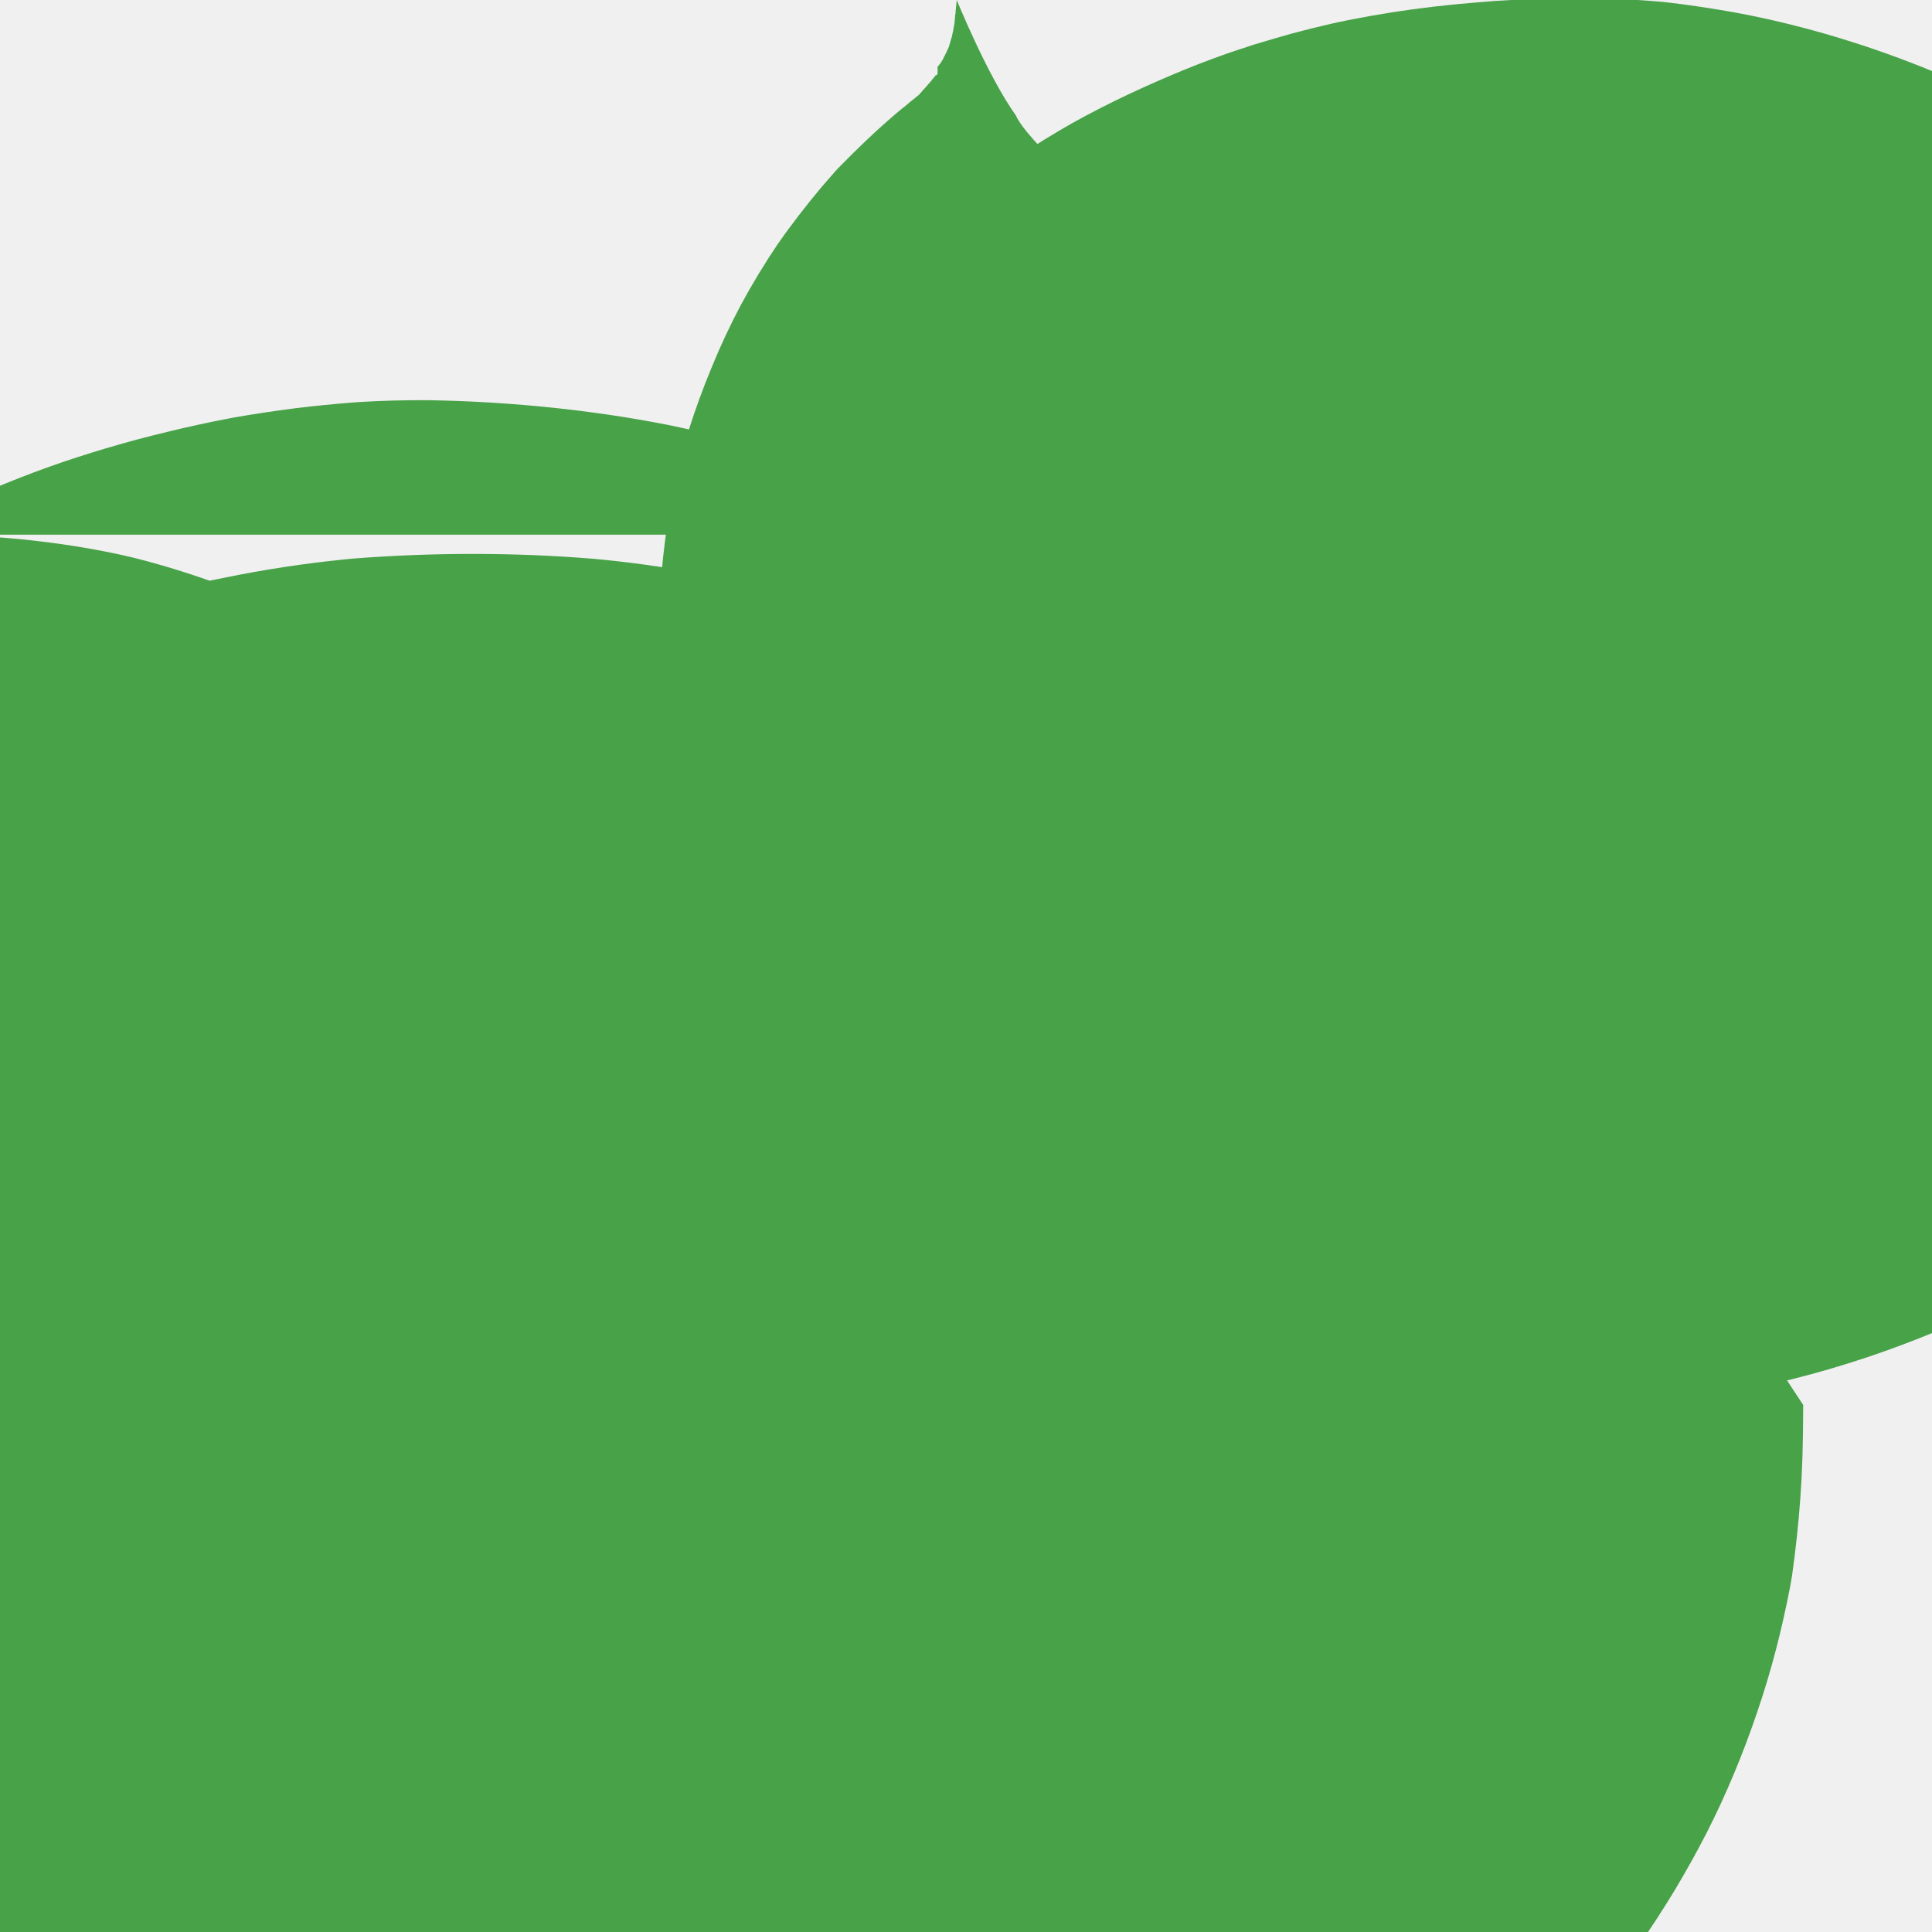
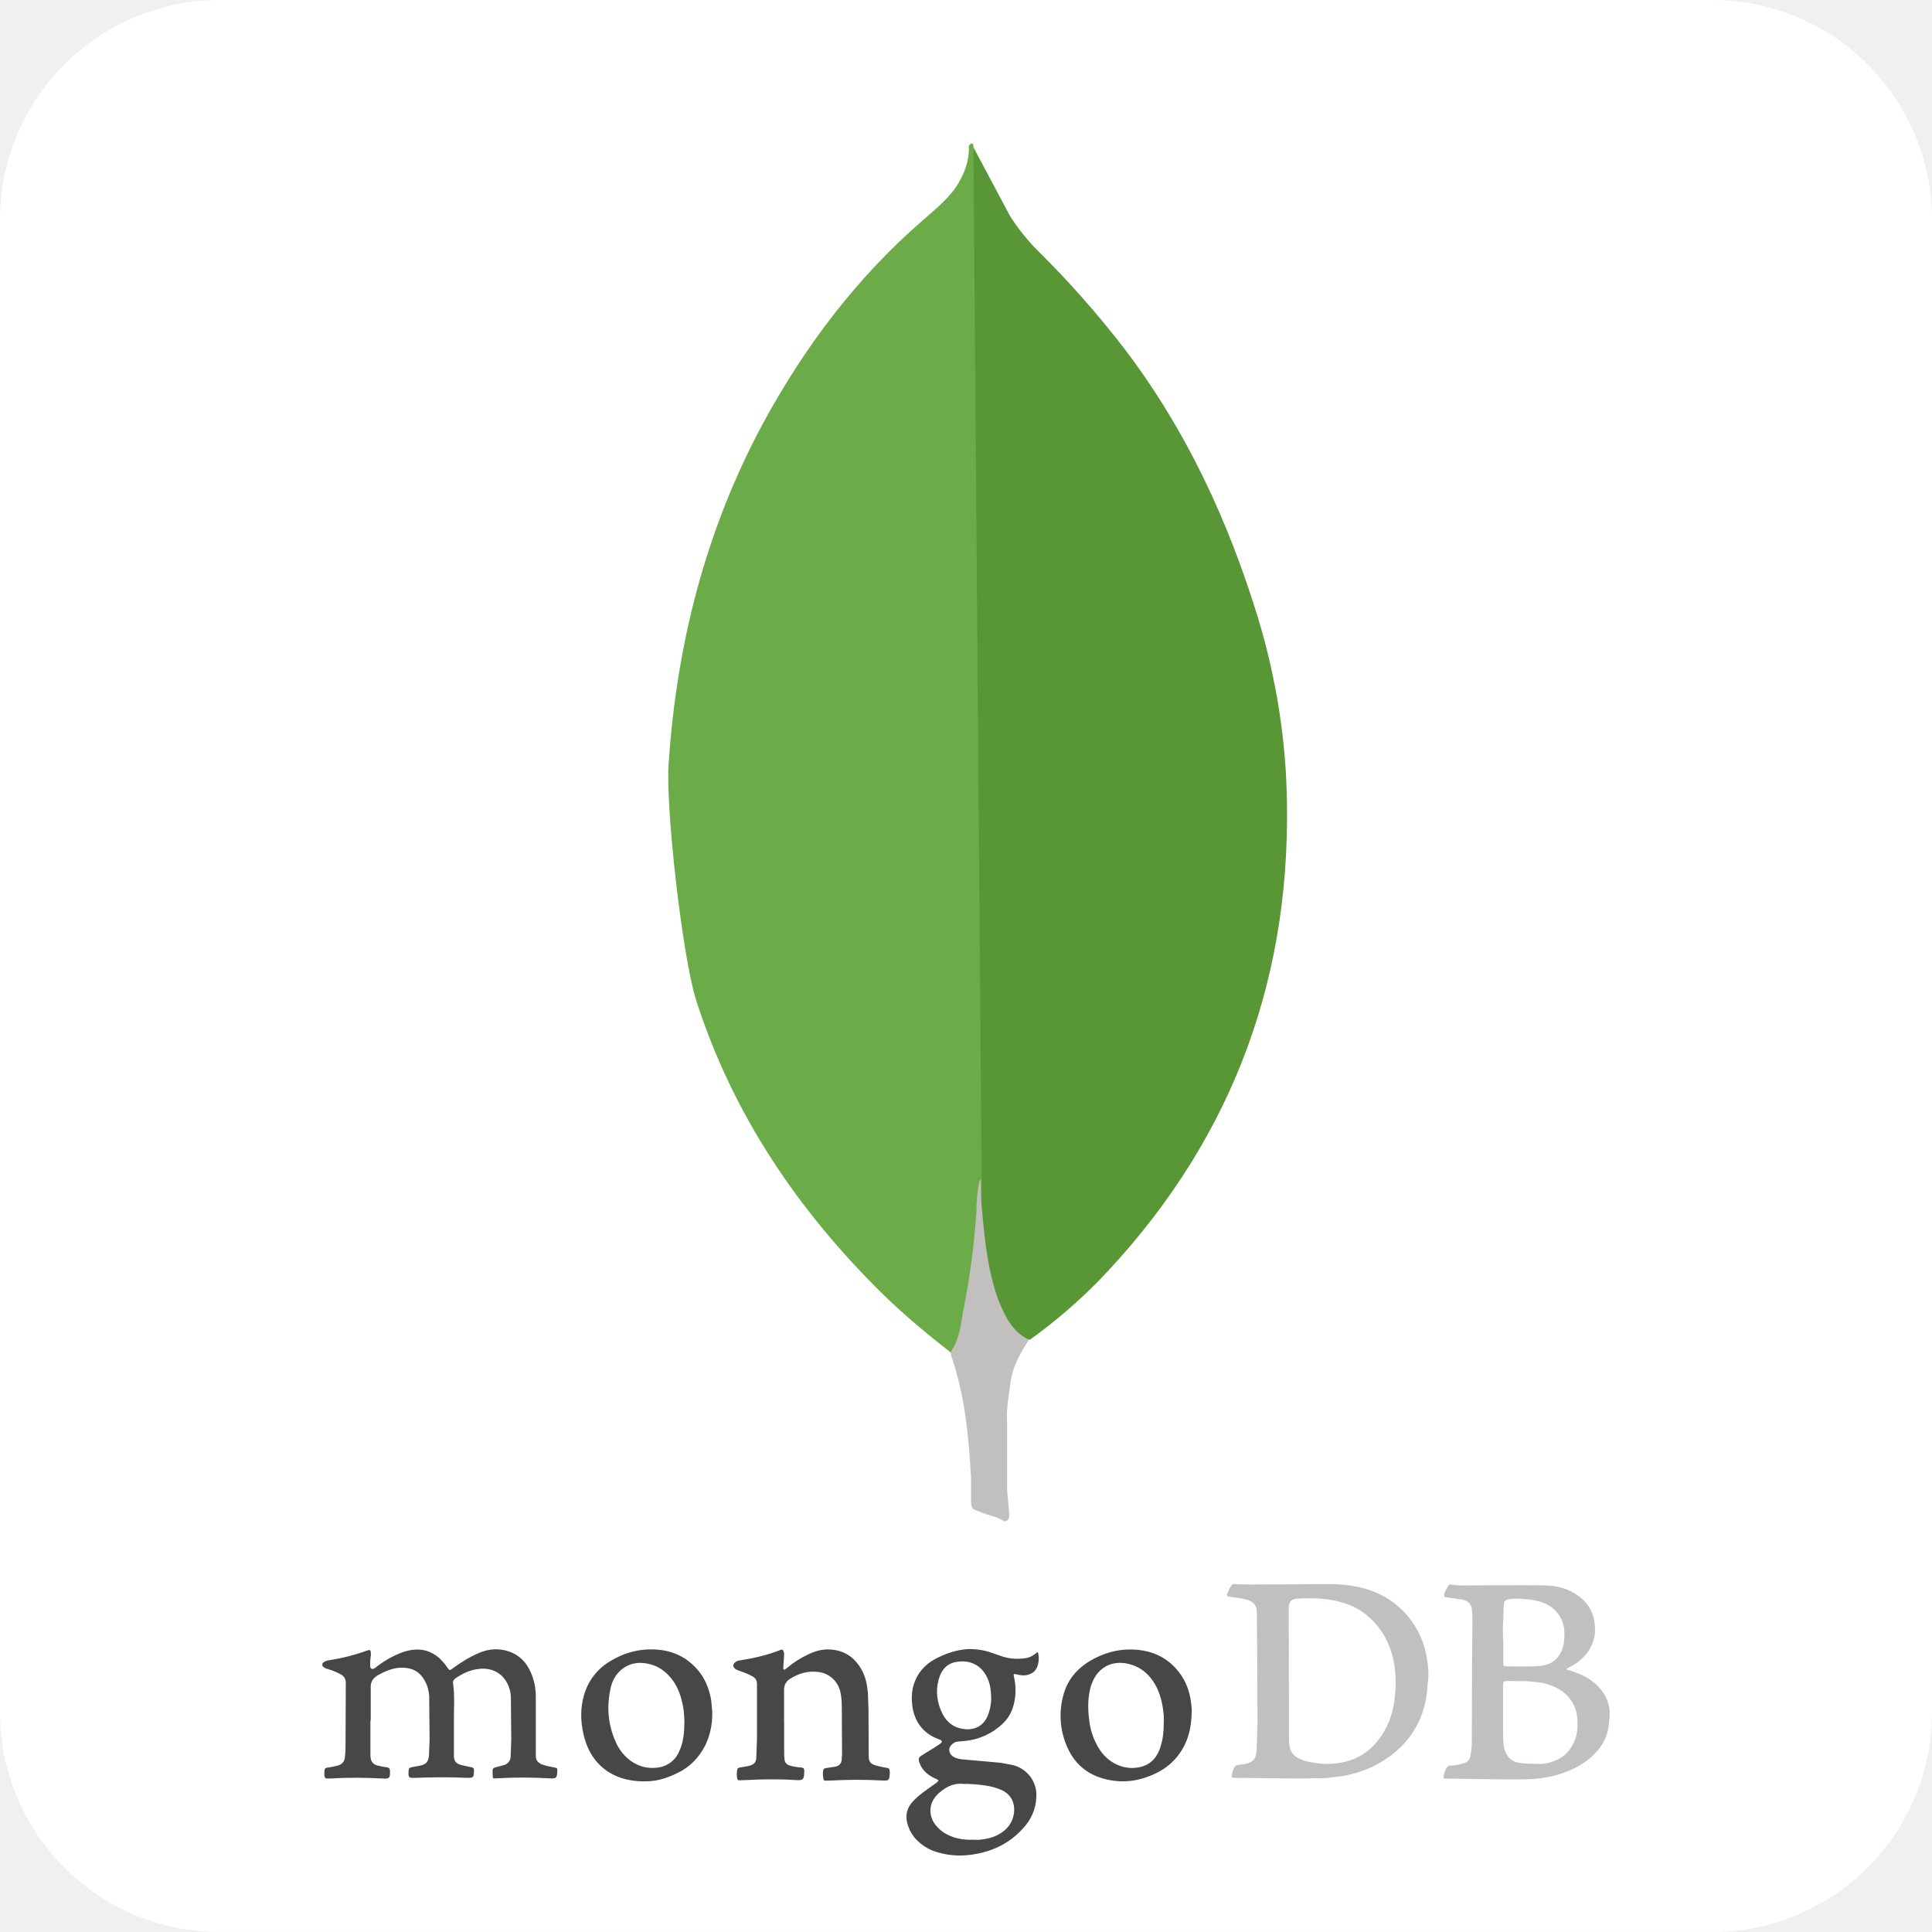
- <svg xmlns="http://www.w3.org/2000/svg" viewBox="0 0 24 24" width="48" height="48">
-   <path d="M17.18 9.518c-1.263-5.56-4.242-7.387-4.562-8.086C12.266.939 11.885 0 11.885 0c-.002.019-.004.031-.005.049v.013h-.001c-.002.015-.003.025-.004.039v.015h-.002c0 .01-.002.018-.002.026v.026h-.003c-.001.008-.001.018-.003.025v.021h-.002c0 .007 0 .015-.002.021v.02h-.002c0 .01-.001.022-.002.032v.002c-.003.017-.006.034-.009.05v.008h-.002c-.001.004-.003.008-.003.012v.017h-.003v.022h-.005v.018h-.005v.021h-.004v.019h-.004v.017h-.006v.014h-.004v.018h-.004v.014h-.005v.013H11.8v.015h-.004c-.001.001-.001.003-.001.004v.01h-.003c-.001.002-.001.004-.001.006v.006h-.002c-.001.003-.002.008-.002.01-.003.007-.007.014-.01.021v.002c-.002.002-.004.005-.005.007v.008h-.004v.008h-.005v.008h-.003v.01h-.006v.014h-.004v.004h-.004v.008h-.004v.011h-.004v.008h-.006v.011h-.004v.008h-.005v.008h-.003v.01h-.005v.008h-.004v.006h-.003l-.002.004v.004h-.002c0 .002-.002.002-.002.004v.001h-.001c-.001.003-.002.005-.004.007v.003h-.001c-.005.006-.008.012-.012.018v.001c-.002.002-.007.006-.009.01v.002h-.001c-.001.001-.003.002-.003.003v.003h-.002l-.003.003v.001h-.001c0 .001-.002.002-.003.004v.004h-.003l-.002.002v.002h-.002c0 .002-.002.002-.002.003v.003h-.004c0 .001-.001.002-.002.003V.92h-.003v.004h-.004V.93h-.004v.008h-.005V.93h-.005v.004h-.004V.94h-.005v.008h-.005v.004h-.004v.006h-.004v.004h-.004V.97h-.006v.004h-.004V.98h-.005v.004h-.004v.005h-.005v.01h-.002v.004h-.006v.005h-.004v.002h-.004v.004h-.005v.01h-.004v.004h-.005v.004h-.004v.006h-.005v.004h-.005v.004h-.004v.004h-.004v.01h-.004v.005h-.006v.004h-.004v.004h-.005v.006h-.004v.004h-.005v.007h-.004v.004h-.006V1.1h-.002v.004h-.004v.004h-.005v.004h-.004v.006h-.005v.004h-.003c-.001.001-.001.002-.001.002v.002h-.002l-.004.004s-.002.002-.004.003v.006h-.004v.005h-.004v.004h-.004v.004h-.003l-.003.003v.003h-.002l-.002.002v.003h-.002c-.005.006-.007.01-.014.016-.002.002-.008.007-.012.01-.012.008-.027.021-.039.032-.008.005-.016.012-.022.017v.001h-.001c-.016.013-.031.025-.049.039v.001c-.024.02-.047.039-.074.062V1.34h-.002c-.057.047-.117.1-.186.159V1.5h-.001c-.169.148-.37.338-.595.568l-.015.015-.004.004c-.014.014-.027.029-.04.043l-.01.012-.006.006v.001l-.006.007-.044.05-.1.115c-.194.232-.38.471-.55.716-.161.239-.312.487-.45.743-.136.255-.258.516-.366.78-.109.263-.206.528-.29.795-.077.26-.144.524-.198.788-.051.26-.089.522-.117.782-.027.259-.043.519-.05.777-.006.259-.001.513.017.766.018.253.048.503.087.753.04.25.09.498.15.744.063.246.136.49.218.728.084.239.177.476.28.705.104.235.219.463.344.683.126.22.262.44.408.645l.016.02c.157.193.32.384.486.568.17.185.341.367.512.534l.052.051c.387.387.793.754 1.218 1.093.202.163.41.32.627.468l.057.04c.217.146.437.282.664.41.226.127.456.243.688.354.232.11.468.213.704.31.235.095.472.184.704.26l.034.01.108.036c.159.05.318.097.479.141.164.045.33.086.496.124.165.037.336.07.506.1.168.03.338.057.508.08.17.023.339.043.51.06.17.016.336.03.503.043l.083.005c.212.014.422.023.631.028.215.005.427.005.64 0l.104-.003c.212-.008.422-.022.631-.04l.108-.012c.209-.024.416-.055.622-.09.203-.033.405-.073.605-.118.2-.045.398-.095.595-.15.195-.054.388-.114.58-.177.19-.063.378-.13.564-.202.185-.07.368-.147.548-.227.18-.079.358-.164.534-.253.176-.089.349-.181.518-.28.17-.099.337-.202.5-.311.165-.11.326-.223.484-.343l.075-.055c.157-.12.312-.243.464-.372.145-.121.288-.248.428-.377.14-.129.277-.262.409-.399.133-.136.26-.279.383-.422.121-.143.24-.288.354-.438.114-.149.225-.3.33-.458l.004-.006c.105-.156.205-.317.301-.48l.018-.03c.094-.168.184-.337.27-.508.084-.17.166-.342.242-.514l.008-.018c.073-.176.144-.352.208-.53l.004-.012c.063-.175.122-.353.177-.53.053-.178.104-.355.148-.533l.011-.046c.042-.171.08-.344.115-.515l.003-.013c.033-.171.064-.34.09-.511l.003-.022c.025-.167.047-.334.065-.501V12.5h.001c.02-.179.037-.358.05-.538l.001-.015c.013-.18.022-.36.028-.54l.001-.036c.004-.12.006-.244.006-.366s-.002-.245-.006-.366l-.001-.035c-.007-.181-.016-.362-.028-.54l-.001-.016c-.013-.18-.03-.359-.05-.538v-.012c-.019-.168-.041-.334-.065-.5l-.006-.035c-.026-.17-.057-.339-.09-.51l-.004-.022c-.034-.171-.073-.343-.115-.515l-.011-.047c-.044-.178-.095-.355-.148-.533-.057-.178-.114-.353-.177-.53l-.004-.013c-.066-.179-.136-.354-.209-.53l-.007-.016c-.076-.172-.158-.344-.242-.514-.086-.171-.176-.34-.27-.507l-.018-.032c-.096-.162-.196-.323-.301-.48l-.004-.006c-.105-.158-.216-.309-.33-.458-.117-.154-.236-.3-.358-.442-.12-.143-.246-.285-.38-.42-.13-.137-.268-.269-.409-.399-.14-.129-.283-.256-.428-.376-.152-.129-.307-.252-.464-.372l-.075-.055c-.157-.12-.318-.233-.484-.343-.162-.109-.33-.212-.5-.311-.168-.099-.342-.191-.518-.28-.176-.089-.353-.174-.534-.253-.18-.08-.363-.157-.548-.227-.187-.072-.375-.139-.564-.202-.193-.063-.385-.123-.58-.177-.197-.055-.396-.105-.595-.15-.2-.045-.403-.085-.605-.118-.206-.034-.414-.065-.622-.09l-.108-.012c-.209-.018-.42-.032-.631-.04l-.104-.003c-.212-.005-.425-.005-.64 0-.209.005-.419.014-.63.028l-.084.005c-.166.013-.333.027-.502.043-.172.017-.34.037-.51.06-.17.023-.34.05-.51.08-.17.03-.34.063-.505.1-.165.038-.332.08-.496.124-.161.045-.32.092-.478.14l-.109.037-.034.01c-.232.076-.469.165-.704.26-.236.097-.47.2-.704.31-.232.11-.462.227-.688.353-.227.129-.447.264-.664.41l-.057.04c-.217.148-.425.305-.627.468-.425.339-.83.706-1.217 1.093l-.053.051c-.17.166-.342.348-.512.534-.166.184-.329.375-.486.568l-.016.02c-.146.205-.282.425-.408.645-.127.22-.24.447-.345.683-.103.235-.195.47-.28.705-.084.242-.156.487-.218.728-.061.246-.11.494-.149.743-.039.25-.07.501-.087.753-.018.254-.023.508-.017.766.007.258.023.518.05.777.028.26.066.523.118.782.053.264.12.528.197.788.084.267.181.532.29.795.108.264.23.525.366.78.138.257.29.504.45.743.17.245.355.484.55.716l.1.115.043.05.007.008c.014.015.027.031.04.045l.015.015c.23.237.44.435.616.591.116.102.235.195.353.279l.019.012c.076.048.153.096.232.14l.028.015c.273.152.557.263.848.333.1.022.2.04.302.052.14.017.282.024.425.024.16 0 .321-.012.48-.035.13-.019.258-.047.384-.084l.032-.01c.123-.037.242-.084.36-.14l.02-.008c.07-.035.137-.07.2-.112.07-.043.142-.092.212-.142l.058-.043c.19-.142.368-.305.517-.477l.024-.029c.098-.113.188-.232.274-.355.087-.124.171-.252.245-.383.135-.239.249-.499.33-.77l.011-.046c.044-.147.08-.294.105-.444l.014-.09c.024-.15.038-.301.041-.451.002-.07.001-.141-.002-.213a4.55 4.55 0 0 0-.03-.306l-.013-.107-.037-.222-.01-.064c-.033-.17-.074-.34-.122-.507l-.058-.199c-.047-.157-.101-.313-.163-.465l-.09-.22c-.079-.186-.168-.368-.27-.545l-.031-.06a6.632 6.632 0 0 0-.335-.533c-.136-.202-.289-.398-.456-.585l-.055-.067a7.823 7.823 0 0 0-.55-.587 16.85 16.85 0 0 0-.64-.609c-.209-.186-.427-.364-.651-.534-.221-.17-.447-.333-.68-.487l-.066-.04a9.842 9.842 0 0 0-.59-.34c-.205-.11-.413-.213-.625-.309a17.248 17.248 0 0 0-.653-.284l-.03-.012c-.22-.086-.443-.166-.668-.239l-.076-.023a12.93 12.93 0 0 0-.654-.186 16.692 16.692 0 0 0-.693-.158c-.237-.046-.476-.088-.716-.123-.238-.035-.476-.065-.716-.09-.239-.025-.479-.045-.719-.06l-.096-.006a18.056 18.056 0 0 0-.695-.026l-.095-.001c-.253 0-.503.007-.753.021l-.114.008c-.249.019-.495.044-.74.074l-.003.001c-.245.031-.488.068-.73.11l-.1.019c-.243.047-.484.099-.723.158-.124.03-.247.06-.37.093h-.001c-.13.035-.26.072-.388.11l-.022.006c-.235.07-.467.145-.697.227-.242.086-.481.18-.718.28l-.042.017c-.273.116-.541.239-.802.368-.261.13-.518.266-.768.411-.251.145-.497.297-.735.458l-.029.02c-.212.143-.42.294-.623.451l-.085.066c-.138.109-.274.221-.407.337-.135.118-.267.239-.396.363-.137.13-.269.264-.399.4l-.069.074c-.096.102-.19.205-.281.31-.09.105-.177.21-.261.319-.085.109-.166.219-.244.332-.079.114-.155.229-.229.347-.073.118-.145.237-.213.358-.069.12-.133.243-.195.367-.061.122-.12.244-.175.37-.053.121-.105.246-.154.372l-.075.204c-.051.14-.098.28-.14.423-.041.14-.08.281-.112.425-.034.144-.063.291-.09.437-.025.147-.048.294-.065.443l-.017.138c-.017.14-.029.28-.038.421-.01.14-.016.281-.018.423v.051c-.002.149 0 .298.006.447.004.148.013.295.025.443l.014.156c.015.14.035.28.058.42.023.142.05.283.08.423.032.14.065.28.104.419.039.138.083.276.13.412l.065.182c.052.14.11.277.17.413.06.134.125.267.192.399.069.133.142.266.22.394.077.13.158.256.243.38.085.124.173.246.266.366.092.119.187.235.288.349.099.112.202.223.309.33.107.109.218.213.331.316.114.103.231.203.35.299.121.097.245.191.372.28.126.09.255.176.388.26l.08.047c.185.112.375.217.57.313l.095.045c.21.098.424.188.645.27l.05.018c.22.08.443.151.671.214.115.032.23.062.347.088.116.026.233.05.35.07.118.021.236.039.354.054.12.015.24.028.36.038l.15.011c.187.014.376.023.566.026.19.004.38.001.57-.009l.072-.004c.193-.016.384-.04.574-.072l.077-.015c.12-.025.24-.052.358-.082.119-.03.238-.063.355-.098.118-.035.235-.073.35-.114.115-.041.23-.085.342-.13l.101-.044c.17-.076.336-.158.5-.244.163-.087.324-.177.48-.272l.114-.074c.102-.067.202-.137.3-.208l.092-.066c.203-.151.4-.312.589-.482l.036-.034c.155-.148.304-.301.447-.46.142-.157.28-.318.409-.485.13-.167.253-.34.368-.515.116-.177.225-.357.326-.543.1-.185.194-.374.28-.567l.035-.08c.14-.336.25-.682.331-1.031l.026-.132c.052-.24.091-.48.117-.723l.01-.122c.019-.182.033-.364.04-.547l.003-.099c.005-.21.004-.42-.004-.628-.01-.208-.026-.415-.05-.62l-.014-.131c-.027-.195-.06-.39-.098-.583-.039-.192-.084-.383-.135-.571l-.038-.141c-.057-.195-.12-.388-.19-.578a8.248 8.248 0 0 0-.236-.566 8.124 8.124 0 0 0-.565-1.01 8.252 8.252 0 0 0-.711-.935l-.13-.141a8.432 8.432 0 0 0-.763-.704 9.31 9.31 0 0 0-.826-.608 10.41 10.41 0 0 0-.892-.51l-.115-.055a12.058 12.058 0 0 0-.957-.398c-.327-.118-.66-.22-.997-.305l-.15-.035c-.35-.076-.706-.134-1.065-.175l-.113-.013c-.372-.038-.746-.06-1.123-.064H12.65l-.038.001c-.366.004-.73.026-1.09.065l-.132.017c-.354.043-.705.103-1.05.181l-.153.036c-.334.084-.663.184-.986.3-.325.117-.644.25-.953.397l-.12.057a10.415 10.415 0 0 0-.886.509c-.292.184-.574.384-.845.6-.27.215-.532.444-.78.686l-.099.098a8.28 8.28 0 0 0-.72.828 8.19 8.19 0 0 0-.58.839 8.124 8.124 0 0 0-.434.826c-.067.144-.129.289-.186.436l-.04.103c-.07.19-.134.383-.19.578-.057.196-.106.394-.148.593l-.026.135c-.038.195-.07.39-.095.586-.024.197-.042.394-.054.592l-.007.125c-.007.205-.009.41-.004.615l.003.112c.007.183.02.365.04.547l.01.112c.025.244.064.485.117.726.053.24.117.478.192.713l.03.093c.036.103.074.206.115.308l.044.103c.073.17.152.337.238.501.086.163.178.323.277.479.099.156.203.309.315.456.11.148.228.291.35.43.124.138.252.272.386.401.134.13.274.255.418.374.145.12.295.234.45.342.153.109.312.211.475.308l.118.065c.18.097.363.188.55.27l.13.054c.133.054.267.104.403.15.137.045.275.087.414.124.14.038.28.07.422.099l.134.026c.147.026.295.047.444.064.148.017.297.03.446.038l.18.007c.312.01.623.001.933-.026.155-.014.31-.033.464-.056l.142-.023c.15-.025.299-.056.446-.09.15-.035.298-.075.446-.12.147-.044.294-.093.437-.146l.142-.057c.169-.069.335-.143.5-.223.163-.08.324-.166.482-.256l.121-.075c.103-.065.205-.133.305-.202l.096-.07c.192-.143.38-.294.56-.455l.034-.032c.194-.178.379-.367.555-.566l.046-.055c.13-.156.255-.316.372-.481.118-.166.229-.336.332-.511.102-.176.198-.355.284-.539.087-.185.166-.373.236-.564l.022-.063c.11-.339.193-.685.25-1.035l.019-.15c.034-.224.059-.449.072-.675l.006-.13c.009-.192.013-.384.01-.576-.002-.191-.01-.382-.026-.57l-.01-.14c-.018-.177-.042-.353-.072-.528a8.416 8.416 0 0 0-.37-1.433 8.48 8.48 0 0 0-.579-1.25 8.437 8.437 0 0 0-.78-1.108l-.107-.126a8.499 8.499 0 0 0-.962-.92c-.347-.29-.715-.56-1.098-.807l-.064-.037c-.401-.233-.817-.443-1.246-.628-.43-.185-.871-.347-1.32-.485l-.097-.028a13.08 13.08 0 0 0-1.392-.341 14.426 14.426 0 0 0-1.461-.22l-.11-.01c-.493-.04-.99-.059-1.486-.059-.497 0-.992.02-1.484.058l-.129.013a14.744 14.744 0 0 0-1.443.22c-.47.092-.933.205-1.389.34l-.112.034c-.445.137-.882.297-1.308.48-.426.185-.839.394-1.238.625l-.078.045a11.797 11.797 0 0 0-1.143.796c-.36.285-.704.59-1.03.916l-.038.038c-.321.327-.622.674-.9 1.04a9.247 9.247 0 0 0-.576.873c-.172.295-.329.599-.47.91-.14.314-.266.634-.374.962-.108.328-.2.662-.276 1l-.035.17a10.98 10.98 0 0 0-.211 1.692 11.88 11.88 0 0 0 .036 1.473c.023.32.057.64.102.958l.026.157c.051.265.11.527.179.788.069.26.147.517.234.773.086.256.183.51.288.758.105.25.22.495.342.736.124.241.256.478.396.71.14.23.288.457.445.677.156.221.321.437.492.646.172.21.353.414.54.613l.094.096c.207.21.422.414.644.61.223.197.454.387.691.57.237.182.48.357.73.524.25.167.505.327.767.479l.098.054c.289.155.583.3.882.436.3.135.603.262.913.38.309.118.622.227.94.327.319.1.641.191.967.273l.06.015c.354.086.712.162 1.072.227.362.065.726.12 1.092.163l.103.013c.375.043.753.075 1.13.096.38.021.76.031 1.14.03.38-.001.759-.012 1.137-.033.378-.02.756-.053 1.13-.095l.112-.013c.366-.044.73-.1 1.091-.165.36-.065.718-.141 1.071-.227l.068-.018c.325-.081.647-.173.965-.272.318-.1.631-.21.94-.326.31-.118.614-.245.912-.38.3-.136.594-.281.882-.436l.108-.059c.258-.15.51-.307.756-.47.246-.165.487-.337.72-.517.234-.18.462-.366.682-.561.22-.195.432-.395.636-.603l.103-.107c.184-.195.362-.396.532-.602.17-.207.333-.42.487-.64.155-.22.3-.445.439-.675.138-.231.27-.467.393-.707.123-.241.236-.486.34-.736.105-.25.2-.504.287-.76.088-.257.165-.515.233-.775.068-.261.127-.524.178-.79l.023-.132c.045-.319.08-.639.103-.96.023-.32.035-.642.036-1.163z" fill="#47A248" />
+ <svg xmlns="http://www.w3.org/2000/svg" viewBox="0 0 2500.1 2500" width="2500" height="2500">
+   <path d="M2215.6 2500H284.4C127.3 2500 0 2372.7 0 2215.6V284.4C0 127.3 127.3 0 284.4 0h1931.3c157 0 284.4 127.3 284.4 284.4v1931.3c-.1 157-127.4 284.3-284.5 284.3z" fill="#fff" />
+   <path d="M1259.6 190.4l47.6 89.4c10.7 16.5 22.3 31.1 35.9 44.7 40 39.5 77.3 81.7 111.6 126.3 80.6 105.8 135 223.4 173.8 350.6 23.3 77.6 35.9 157.4 36.9 237.9 3.9 240.9-78.7 447.7-245.1 619.6-27 27.2-56.3 52.3-87.5 74.7-16.5 0-24.3-12.6-31.1-24.3-12.4-21.6-20.6-45.3-24.3-69.9-5.9-29.2-9.7-58.3-7.8-88.3v-13.6c-1.3-3.1-15.8-1340.2-10-1347.1z" fill="#599636" />
+   <path d="M1259.6 187.5c-1.9-3.9-3.9-1-5.9 1 1 19.5-5.9 36.9-16.5 53.5-11.7 16.5-27.2 29.2-42.8 42.8-86.3 74.7-154.3 165.1-208.7 266.1C913.2 686.8 875.9 832.5 865.4 986c-4.8 55.3 17.5 250.5 35 306.8 47.6 149.6 133 274.9 243.8 383.6 27.2 26.2 56.3 50.5 86.3 73.9 8.8 0 9.7-7.8 11.7-13.6 3.9-12.4 6.8-25 8.8-37.8l19.5-145.6z" fill="#6cac48" />
+   <path d="M1307.2 1792.6c1.9-22.3 12.6-40.7 24.3-59.2-11.7-4.8-20.4-14.5-27.2-25.2-5.9-10.2-10.7-20.9-14.5-32.1-13.6-40.7-16.5-83.6-20.4-125.2v-25.2c-4.8 3.9-5.9 36.9-5.9 41.8-2.8 44.1-8.7 87.8-17.5 131.1-2.9 17.5-4.8 35-15.6 50.5 0 1.9 0 3.9 1 6.8 17.5 51.5 22.3 103.9 25.2 157.4v19.5c0 23.3-1 18.4 18.4 26.2 7.8 2.9 16.5 3.9 24.3 9.7 5.9 0 6.8-4.8 6.8-8.8l-2.9-32.1v-89.4c-.9-15.6 2-31.1 4-45.8z" fill="#c2bfbf" />
+   <path d="M479.33 2226.45v43.194c0 1.736 0 3.472.307 5.106.51 5.106 3.676 8.271 8.27 9.7 4.29 1.124 8.68 1.94 13.071 2.553 2.553.307 3.37 1.43 3.676 4.187.306 9.7-.51 10.824-9.905 10.211-21.852-1.123-43.806-1.43-65.658 0h-2.042c-6.842.307-7.352-.306-7.352-7.148 0-1.123.306-2.552.306-3.676 0-2.042 1.43-3.165 3.37-3.165 4.595-.51 8.781-1.736 13.07-2.553 5.922-1.43 9.394-5.105 9.905-11.13.817-6.535.817-13.377.817-19.912l.306-76.176c.204-4.493-2.246-8.68-6.229-10.824-5.105-2.859-10.62-5.105-16.236-6.841-1.736-.51-3.37-.817-4.799-1.736-4.187-2.042-4.289-5.719-.306-7.965 1.43-.817 3.165-1.43 4.799-1.736a260.072 260.072 0 0 0 50.546-12.764c3.37-1.123 4.288-.817 4.595 2.553.306 2.042 0 4.595-.307 6.535-.51 3.676-.51 7.352-.51 10.824 0 1.43.306 2.86 1.736 3.676s2.859 0 4.186-.817c5.923-4.595 11.948-8.782 18.483-12.458 9.394-5.105 19.299-9.7 30.123-11.13 13.07-1.736 24.405 1.736 34.412 10.211 4.084 3.676 7.76 7.863 10.824 12.458 2.859 4.187 3.165 4.289 6.841 1.43 10.824-7.965 22.159-15.01 34.412-20.219 12.764-5.412 25.834-6.228 38.905-1.736 13.377 4.8 22.465 14.194 27.877 26.958 4.595 10.211 6.535 20.831 6.535 31.86v76.175c0 5.106 2.042 8.271 7.148 10.824 5.412 2.042 11.334 3.165 17.052 4.289 3.676.817 3.676.817 3.676 4.595-.51 9.394-1.43 9.905-10.517 9.394a588.168 588.168 0 0 0-68.415 0c-4.595.306-4.595.306-4.8-4.289v-1.43c-.306-7.658-.306-7.658 7.148-9.394l7.352-2.042c5.106-1.225 8.782-5.82 8.782-11.13l.817-21.342-.51-55.65c-.205-5.004-1.226-9.906-3.166-14.5-7.148-17.36-22.771-23.589-37.782-21.853-11.334 1.123-21.341 5.719-30.736 12.254-2.042 1.43-3.37 3.165-3.165 5.922 2.553 18.176.817 36.352 1.123 54.528v39.518c0 7.148 2.86 10.517 9.7 12.253l13.071 2.86c2.042.306 3.166 1.123 3.166 3.37v2.041c-.307 7.965-.817 8.271-8.782 8.271-22.771-1.123-45.44-.816-67.905 0-7.658.307-8.27-.51-7.965-8.27.307-4.596.817-4.8 5.106-5.719l9.394-1.736c8.272-1.736 11.335-4.8 11.948-13.683l.816-19.095-.51-57.08c-.51-7.149-2.042-13.888-5.923-20.423-5.718-10.518-14.602-15.93-26.753-16.44-12.254-.817-22.975 3.676-33.289 9.394-7.148 4.187-10.21 9.088-9.7 17.36v41.457zm535.375 1.737v40.028c0 2.859.205 5.718.511 8.475.204 3.88 3.063 7.148 6.842 7.965 4.901 1.43 9.904 2.246 15.01 2.553 2.86.306 3.37 1.43 3.676 3.676v2.042c-.306 9.905-1.43 11.13-11.13 10.518-21.648-1.43-43.194-1.124-64.74 0l-8.27.306c-1.736 0-2.043-.817-2.553-2.042a29.428 29.428 0 0 1 0-11.947c.306-1.736 1.43-2.043 3.165-2.553 4.187-.51 7.659-1.43 11.641-2.043 7.148-1.735 9.7-4.595 9.905-11.947l.817-23.894v-69.947c0-5.106-2.042-8.271-6.535-10.518-5.106-2.859-10.518-4.799-16.236-6.841-1.736-.51-3.37-1.123-4.8-2.042-3.676-2.553-4.186-6.23-.51-9.088 1.634-1.328 3.574-2.145 5.718-2.247 18.176-2.859 35.842-6.841 52.894-13.683 2.043-.817 2.86-.306 3.676 1.43s1.124 3.676.817 5.718l-.817 13.377c0 1.736-.816 4.186.511 4.799 1.736 1.123 2.86-1.43 4.289-2.042a123.8 123.8 0 0 1 27.57-17.564c8.782-4.186 17.87-6.841 28.081-6.228 19.095 1.123 32.676 10.823 41.458 27.57 4.595 8.782 6.535 18.482 7.352 28.387l.817 20.831.306 62.8c.306 4.799 2.042 7.964 6.842 9.7a98.384 98.384 0 0 0 15.316 3.676c4.595.51 4.8 1.43 5.106 5.718v1.43c-.51 9.7-1.123 9.905-10.824 9.394a600.917 600.917 0 0 0-63.616 0c-2.86.306-5.718 0-8.271.306-1.736 0-2.86-.306-3.166-2.042-.51-3.676-1.123-7.352-.306-11.334.306-1.736 1.123-2.553 3.166-2.86l13.07-2.042c4.595-1.123 7.148-4.186 7.658-8.27l.511-7.965-.306-59.43c0-6.841-.307-13.683-1.736-20.422-3.37-14.602-14.5-24.916-29.51-26.448-13.071-1.43-24.916 2.043-35.842 9.088-5.412 3.37-7.659 8.272-7.659 14.194v42.887c0-.817 0-.817.307-.817z" fill="#47474a" />
+   <path d="M1846.82 2147.824c-3.166-20.729-10.824-39.21-24.201-55.447-11.641-14.295-26.652-25.426-43.806-32.37-17.87-7.351-36.965-9.7-56.264-10.21-7.965-.307-116.51 1.429-124.475 0-2.043-.307-3.37.306-4.595 2.042-1.43 2.042-2.86 4.288-3.676 6.535-3.37 7.658-3.37 7.148 4.799 8.27 6.841 1.124 13.377 1.737 19.912 3.677 5.922 2.042 10.211 5.412 11.64 11.947.511 3.166 1.124 103.134 1.124 149.697l-1.123 33.289c-.307 2.552-.511 5.105-1.43 7.352-1.123 3.37-3.166 6.229-6.535 7.658-3.778 1.736-7.76 2.86-11.947 3.166-7.659.816-8.782 1.123-11.335 9.7l-.817 3.166c-.51 3.676-.306 4.288 3.37 4.288l84.957.817 33.29-.51 22.974-2.86c26.141-4.799 49.423-15.623 69.335-32.982 11.334-10.007 20.626-22.158 27.264-35.841 7.964-15.93 11.334-33.289 12.253-50.852 1.532-10.11 1.021-20.32-.715-30.532zm-41.152 40.335c-1.123 18.176-4.8 35.841-14.193 51.669-11.948 20.728-29 35.228-52.588 40.334-10.212 2.042-20.423 3.165-31.145 1.736-7.658-.817-15.01-1.736-22.158-4.289-12.764-4.595-17.36-12.458-17.563-24.915l-.307-171.345c0-10.211 4.595-12.458 11.947-12.764 11.13-.817 22.465-.51 33.493.51 11.845 1.124 23.384 3.983 34.412 8.272 8.17 3.37 15.725 8.067 22.465 13.887 15.317 13.07 25.528 29.51 31.144 48.81 4.595 15.623 5.412 31.552 4.595 47.482zm277.337 27.876c0-1.736 0-3.165-.306-4.799-2.553-15.623-10.824-27.57-23.588-36.658-8.271-5.923-17.563-9.905-27.264-12.764-1.736-.51-3.165-1.124-4.8-1.43.307-1.43 1.124-1.736 2.043-2.042 5.718-2.86 11.13-5.923 15.93-10.211 8.781-7.352 14.602-16.44 17.563-27.57 1.736-5.923 1.736-11.948 1.123-18.177-.919-14.806-8.577-28.387-20.729-36.964-13.07-9.701-28.387-13.683-44.316-13.888-30.736-.51-61.676 0-92.31 0-8.782 0-17.563.51-26.753-.817-1.736-.306-4.187-.816-5.412 1.124-2.043 3.676-4.596 7.352-5.412 11.64-.307 2.043.306 3.166 2.552 3.37l19.606 2.86c7.658 1.123 13.07 5.411 13.683 12.253.51 4.697.817 9.496.817 14.193l-.51 53.099-.307 105.074c0 6.228-.817 12.253-2.042 18.482-.613 4.084-3.472 7.352-7.352 8.475-5.719 1.736-11.13 3.37-17.053 3.37-3.268-.306-6.331 1.736-7.352 4.8-1.123 2.552-2.042 5.411-2.553 7.964-.51 3.37.306 4.595 3.676 4.187 2.553-.307 96.292 2.042 113.958.306 10.517-1.123 20.83-2.553 31.246-5.718 17.87-5.719 34.412-13.888 47.482-27.877 10.824-11.335 17.053-25.018 17.564-40.947.816-3.676.816-7.352.816-11.335zm-137.851-116.51l.817-22.77c0-4.29 1.735-6.23 5.922-7.149 6.842-1.43 13.683-.817 20.423-.51 6.841.51 13.376 1.43 20.218 3.37 12.458 3.675 22.158 10.823 27.877 22.77 2.552 5.412 3.982 11.335 3.982 17.36.306 7.964-.306 15.623-3.37 23.281-4.8 10.518-12.458 17.36-23.588 19.3-11.13 2.042-42.58 1.123-47.482 1.123-4.289 0-4.595-.51-4.595-4.8v-26.753c-.715-8.271-.715-16.644-.306-25.018zm92.31 152.862c-4.8 12.764-13.684 21.648-26.141 26.448-6.842 2.552-13.684 4.186-20.831 3.676-8.782-.307-17.564 0-26.448-1.736-11.947-2.553-17.359-13.888-18.176-22.159-1.43-14.5-.51-29.306-.816-40.028v-37.475c0-4.595.51-5.923 5.412-5.923l26.753.307 18.176 2.042c12.764 2.86 24.405 7.658 33.493 17.563 7.352 7.965 11.334 17.564 12.253 28.081.817 9.905.307 19.606-3.37 29z" fill="#c2bfbf" />
+   <path d="M1315.529 2166.817l7.352 1.123c7.964.307 17.359-2.552 20.218-13.683a29.258 29.258 0 0 0 0-16.235c-1.736 0-2.553 1.43-3.37 2.042-4.288 3.37-9.088 5.412-14.193 5.922-10.212 1.124-20.423.51-30.43-3.165l-13.887-4.8c-9.7-3.165-19.912-4.492-30.123-3.982-14.5 1.123-28.081 5.923-40.947 12.764-13.683 7.352-23.282 18.483-27.877 33.493-2.553 8.782-2.86 17.87-1.736 26.958 2.86 20.729 13.683 35.228 32.982 42.887 1.124.306 2.043.817 3.166 1.123 2.553 1.43 2.859 2.86.51 4.8l-7.147 4.799-17.053 10.517c-4.289 2.553-4.8 4.595-3.37 9.088 1.736 5.31 4.8 10.007 9.088 13.683 3.88 3.37 8.271 6.025 13.07 7.965 3.166 1.43 3.166 2.042.307 4.595l-16.236 11.641c-5.412 4.187-10.824 8.271-15.317 13.683a27.922 27.922 0 0 0-6.842 25.528c2.145 9.905 7.25 18.789 14.807 25.528a59.6 59.6 0 0 0 26.14 14.194c15.93 4.595 32.37 4.8 48.606 1.736 23.282-4.289 43.704-14.602 59.634-32.063 11.13-11.641 17.563-25.324 18.176-41.56 1.327-19.504-11.743-36.965-30.736-41.458l-15.317-2.859-46.87-4.187c-5.105-.306-10.21-1.123-14.5-3.676-5.411-3.37-6.841-9.905-3.37-14.193 2.554-3.166 5.72-5.106 9.701-5.412l9.088-.817a82.347 82.347 0 0 0 47.993-21.852 50.514 50.514 0 0 0 14.5-24.2c3.37-12.254 3.37-24.916.51-37.374-.816-3.165-.51-3.37 3.37-2.86zm-69.641 141.528c1.736.306 3.37 0 5.106 0 11.947.51 24.2 1.43 35.841 4.595 3.778 1.123 7.556 2.553 11.13 4.289 11.335 6.229 15.623 17.053 14.194 28.693-1.736 12.764-8.782 21.852-19.912 27.877-7.352 4.187-15.623 5.923-24.2 6.842-3.166.306-5.923 0-9.089 0-9.905.306-19.605-.817-29-4.8-6.535-2.553-11.947-6.229-16.746-11.334-9.905-9.905-14.602-28.081.306-42.887 9.088-8.476 19.3-14.398 32.37-13.275zm32.472-88.634c-5.923 15.011-19.095 19.606-32.064 17.564-11.947-1.736-20.728-8.271-26.447-19.095-7.352-14.5-9.394-29.51-5.105-45.134 3.165-11.64 10.21-20.422 22.77-22.465 15.93-2.859 31.145 2.86 39.212 18.789 4.187 7.658 5.922 17.053 5.922 30.43-.306 5.411-1.43 12.764-4.288 19.911zm-358.006-19.4c-2.553-15.318-8.271-29.307-18.79-40.948-15.622-17.36-35.534-24.915-57.999-25.018-19.605-.306-38.088 5.412-54.528 15.624-16.236 9.7-28.08 25.221-33.289 43.5-4.799 16.44-4.595 33.288-.816 50.035 9.904 44.93 44.623 64.228 86.08 61.37 12.254-.818 23.895-4.8 34.923-10.212 16.44-7.658 28.387-19.912 36.658-36.046 6.535-13.376 9.394-27.57 9.088-43.806zm-40.335 63.105c-4.186 13.07-15.623 22.464-29.306 23.894-12.458 1.736-24.2-1.43-34.616-8.782-7.556-5.616-13.683-12.866-17.87-21.341-11.64-23.895-13.683-48.81-7.658-74.44 1.94-7.965 6.024-15.113 11.947-20.73 10.517-9.7 22.771-11.946 36.352-9.087 13.07 2.86 22.975 9.905 31.144 20.729s11.947 23.281 14.194 36.352c1.123 6.535 1.123 13.376 1.43 17.563 0 13.683-1.124 24.916-5.413 35.842zm661.178-60.757c-2.042-16.44-8.271-31.553-19.912-44.01-15.317-16.747-35.229-23.895-57.387-24.201-19.095-.307-36.658 5.105-52.894 14.5-18.176 10.823-30.736 26.14-35.535 46.87-5.719 22.668-3.37 46.562 6.841 67.598 9.394 19.911 25.324 32.676 46.36 38.394 23.28 6.229 45.44 3.37 67.087-7.148 18.789-9.088 32.063-23.282 39.824-42.58 4.595-11.335 6.229-23.589 6.535-37.783.204-2.552-.408-7.147-.919-11.64zm-39.211 57.08c-4.595 15.317-14.194 25.324-30.43 27.57-11.947 1.737-23.281-1.122-33.493-7.964-8.781-5.922-15.01-13.887-19.605-23.282-5.106-9.904-7.965-20.422-9.088-31.246-1.736-13.377-1.736-26.447 1.43-39.824.612-2.655 1.43-5.208 2.552-7.658 7.965-19.912 25.528-29 46.36-24.405 13.887 3.165 24.404 10.824 32.369 22.465 7.658 11.334 11.334 23.894 13.07 37.373.817 5.412 1.124 11.13.817 15.93 0 11.13-.817 21.34-4.186 31.246z" fill="#47474a" />
</svg>
